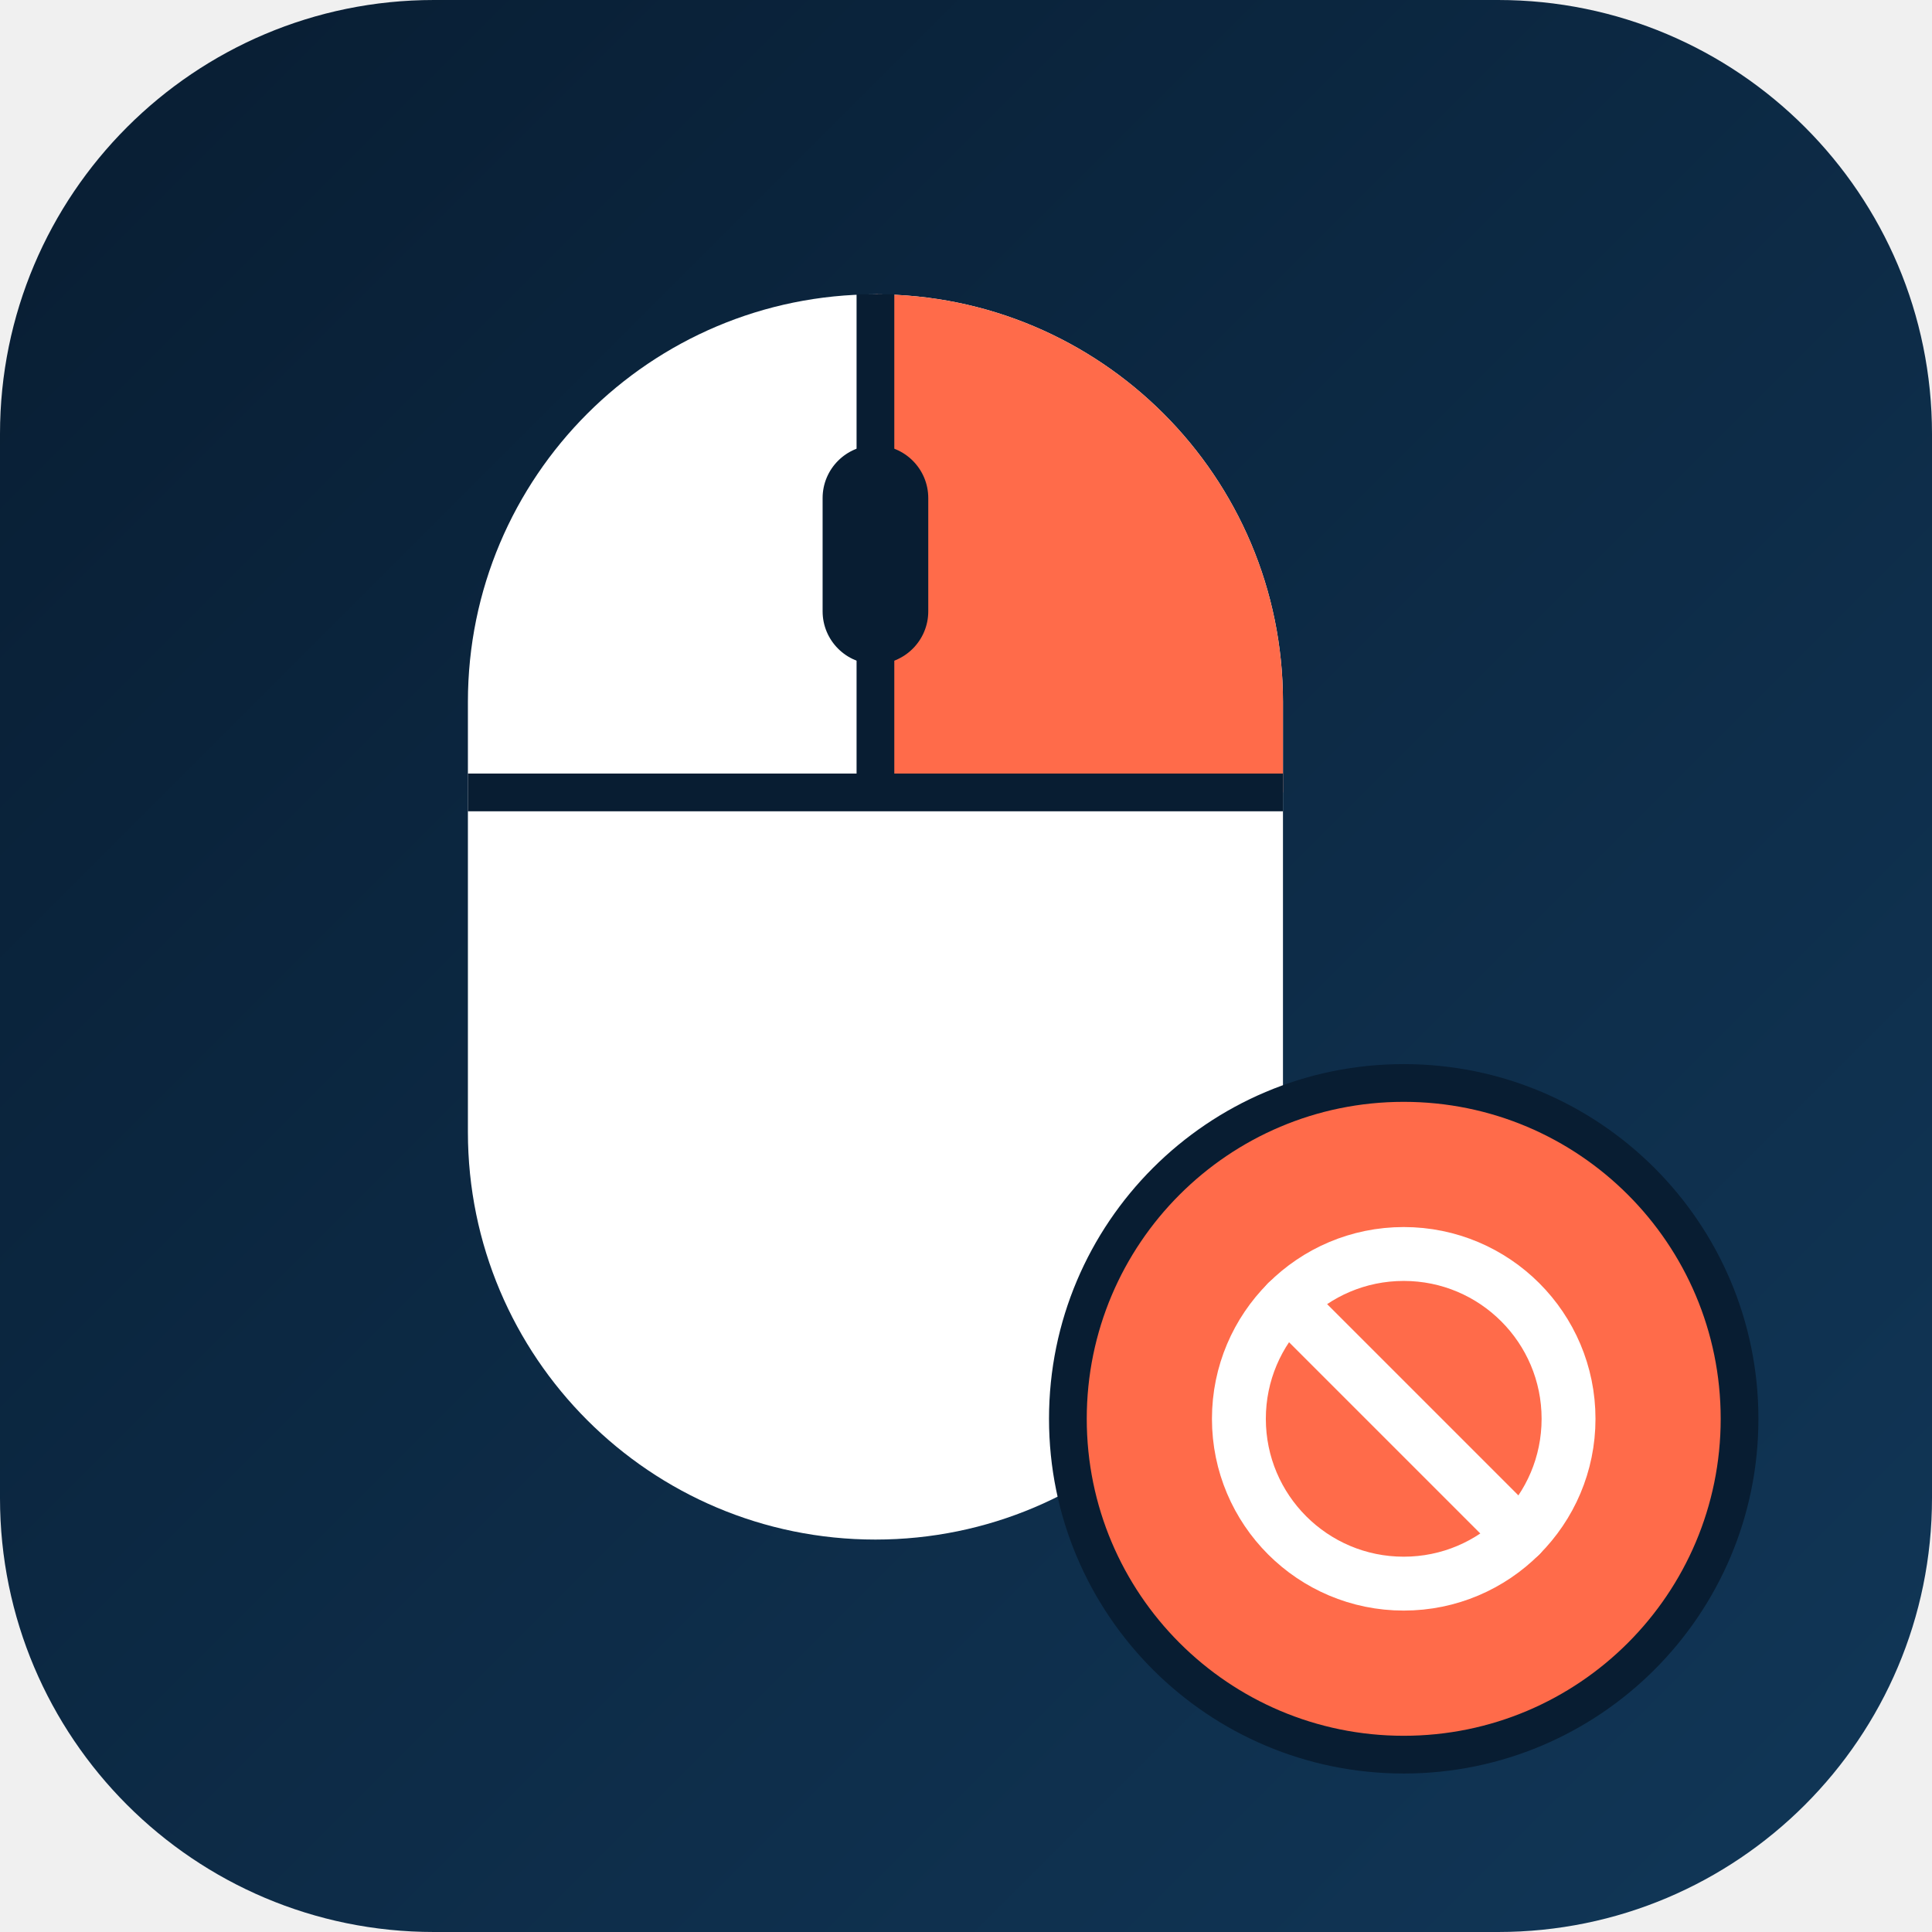
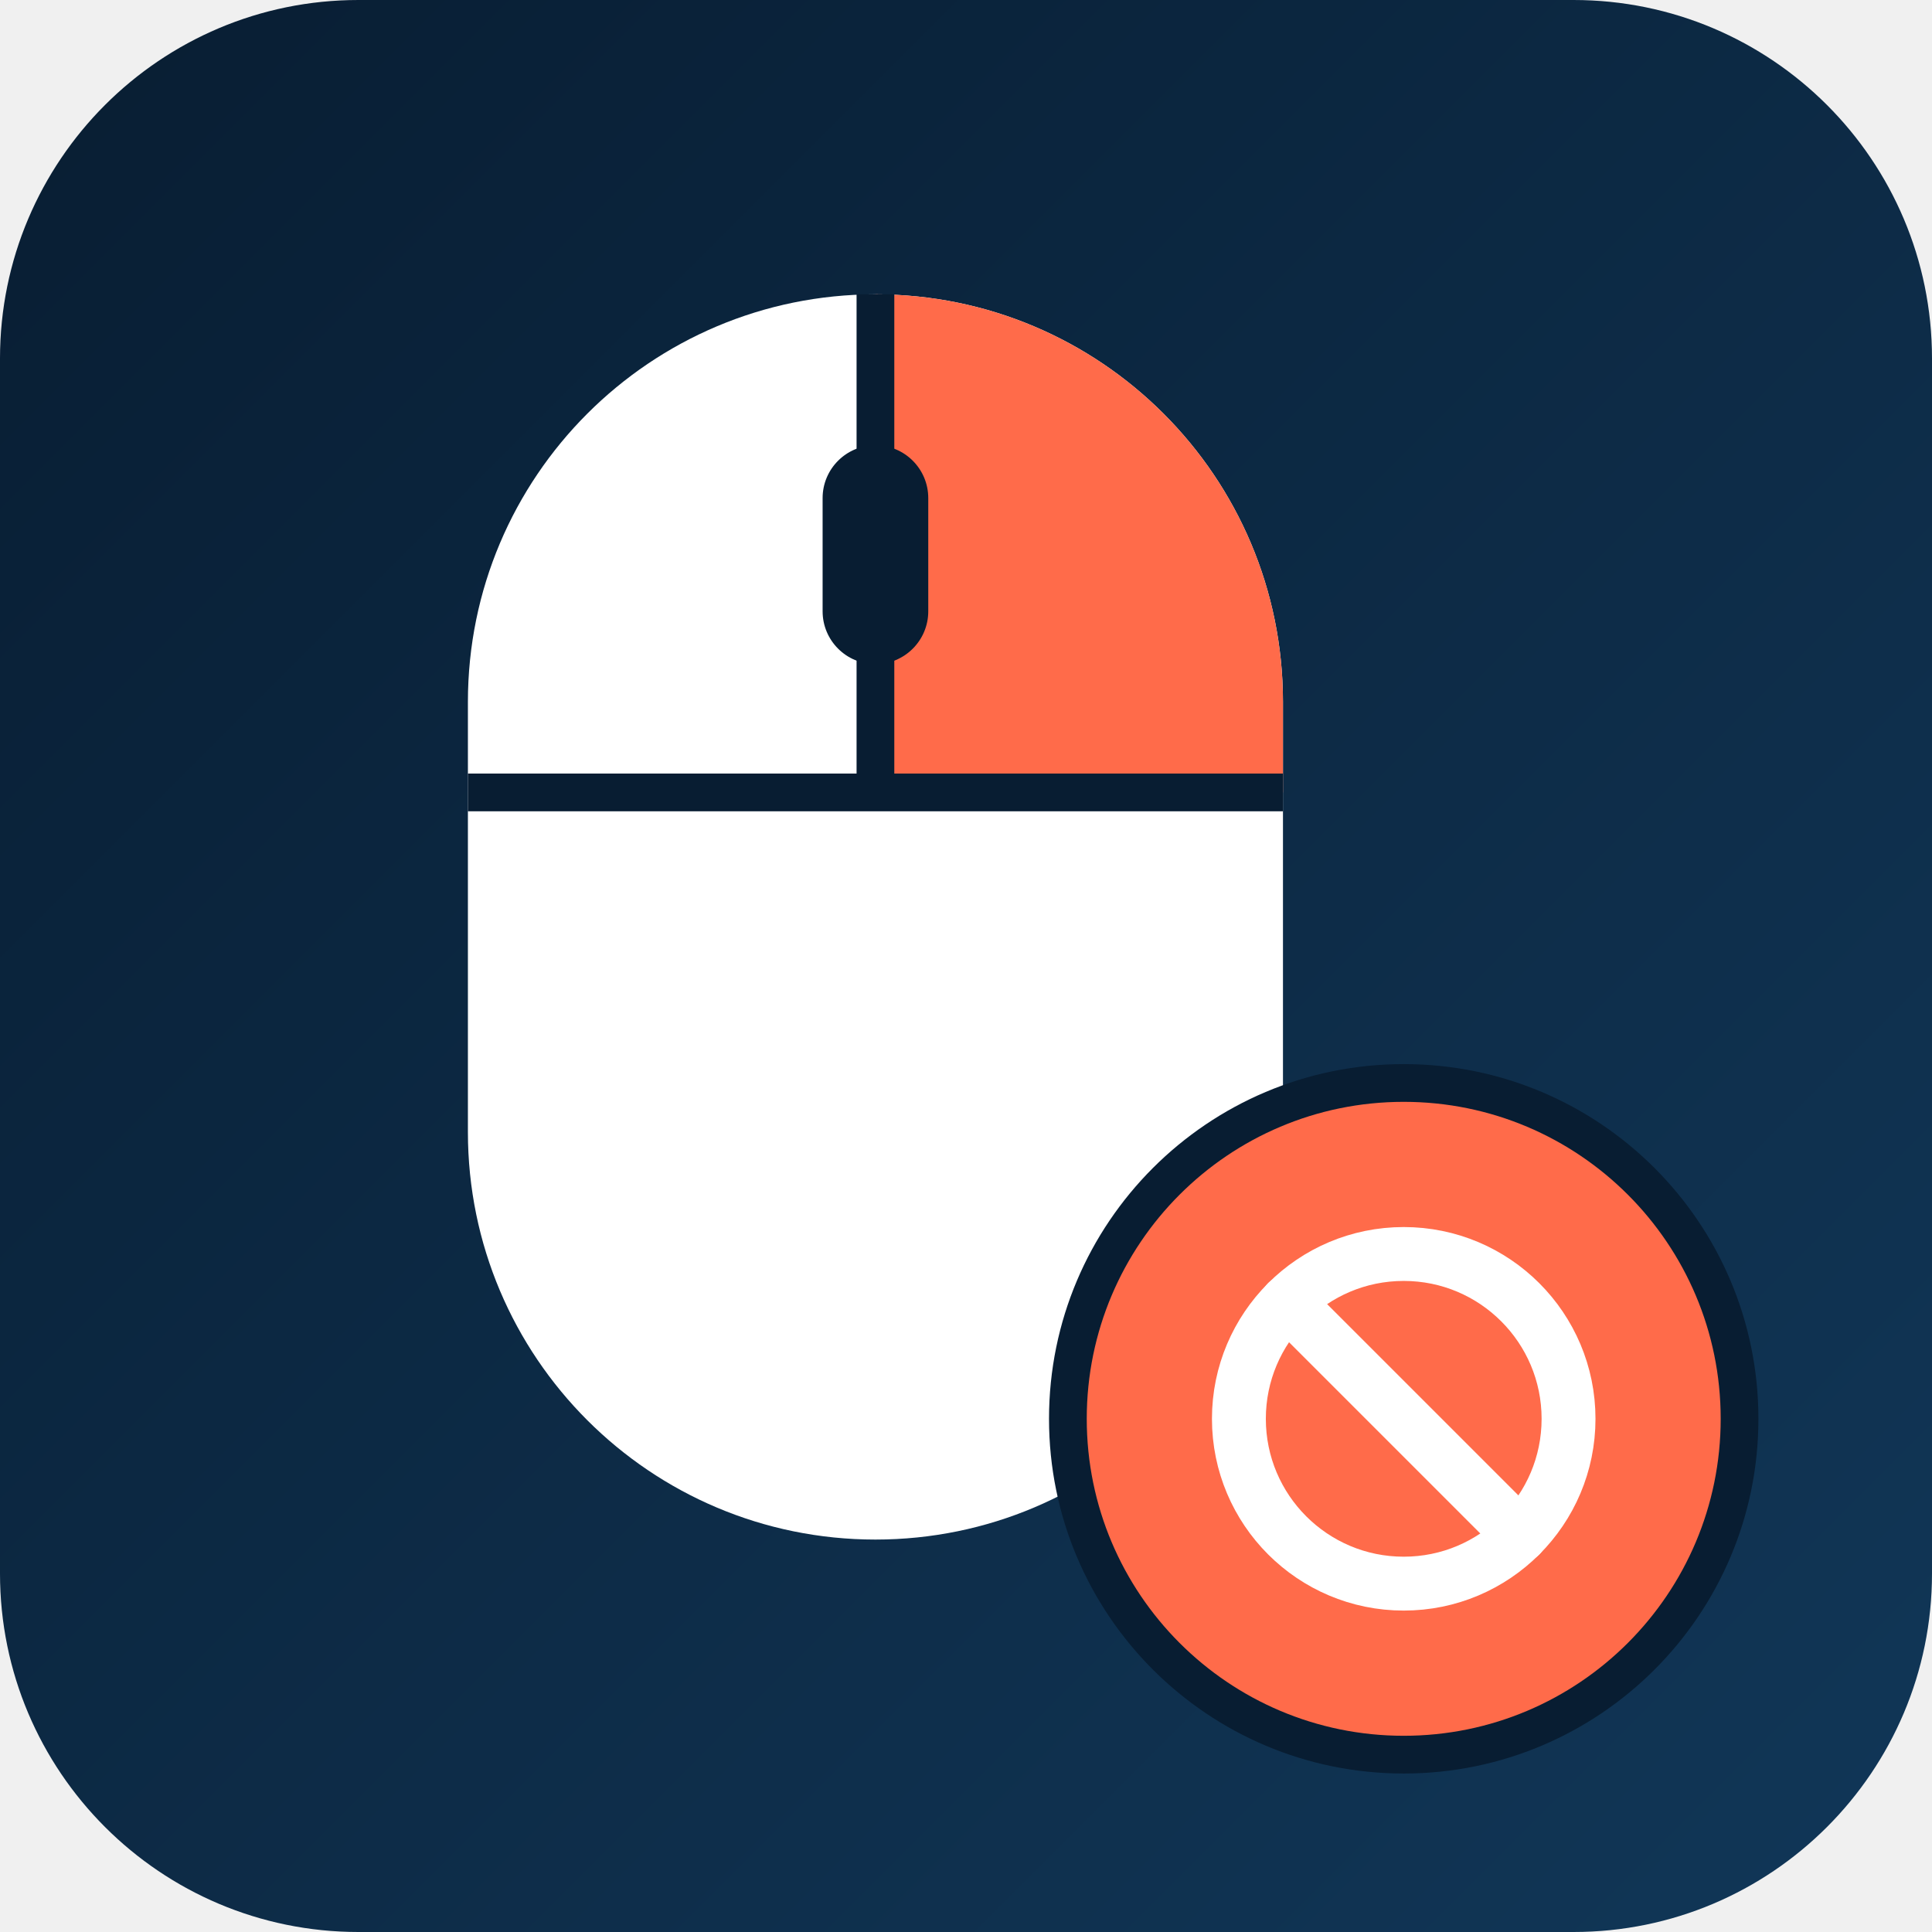
<svg xmlns="http://www.w3.org/2000/svg" width="512" height="512" viewBox="0 0 512 512">
  <defs>
    <linearGradient id="bg" x1="0%" y1="0%" x2="100%" y2="100%">
      <stop offset="0%" stop-color="#081D32" />
      <stop offset="100%" stop-color="#113758" />
    </linearGradient>
  </defs>
-   <rect x="0" y="0" width="512" height="512" rx="115" ry="115" fill="url(#bg)" />
+   <rect x="0" y="0" width="512" height="512" rx="95" ry="95" fill="url(#bg)" />
  <defs>
    <clipPath id="body">
      <rect x="124" y="78" width="216" height="330" rx="108.0" />
    </clipPath>
  </defs>
  <rect x="124" y="78" width="216" height="330" rx="108.0" fill="#FFFFFF" />
  <rect x="232.0" y="78" width="108.0" height="132" fill="#FF6B4A" clip-path="url(#body)" />
  <line x1="232.0" y1="78" x2="232.0" y2="210" stroke="#081D32" stroke-width="10" />
  <line x1="124" y1="210" x2="340" y2="210" stroke="#081D32" stroke-width="10" />
  <rect x="218.0" y="118" width="28" height="58" rx="14" fill="#081D32" />
  <circle cx="372" cy="376" r="94" fill="#081D32" />
  <circle cx="372" cy="376" r="84" fill="#FF6B4A" />
  <circle cx="372" cy="376" r="43.68" fill="none" stroke="#FFFFFF" stroke-width="14.28" />
  <line x1="341.11" y1="345.11" x2="402.89" y2="406.89" stroke="#FFFFFF" stroke-width="14.28" stroke-linecap="round" />
</svg>
